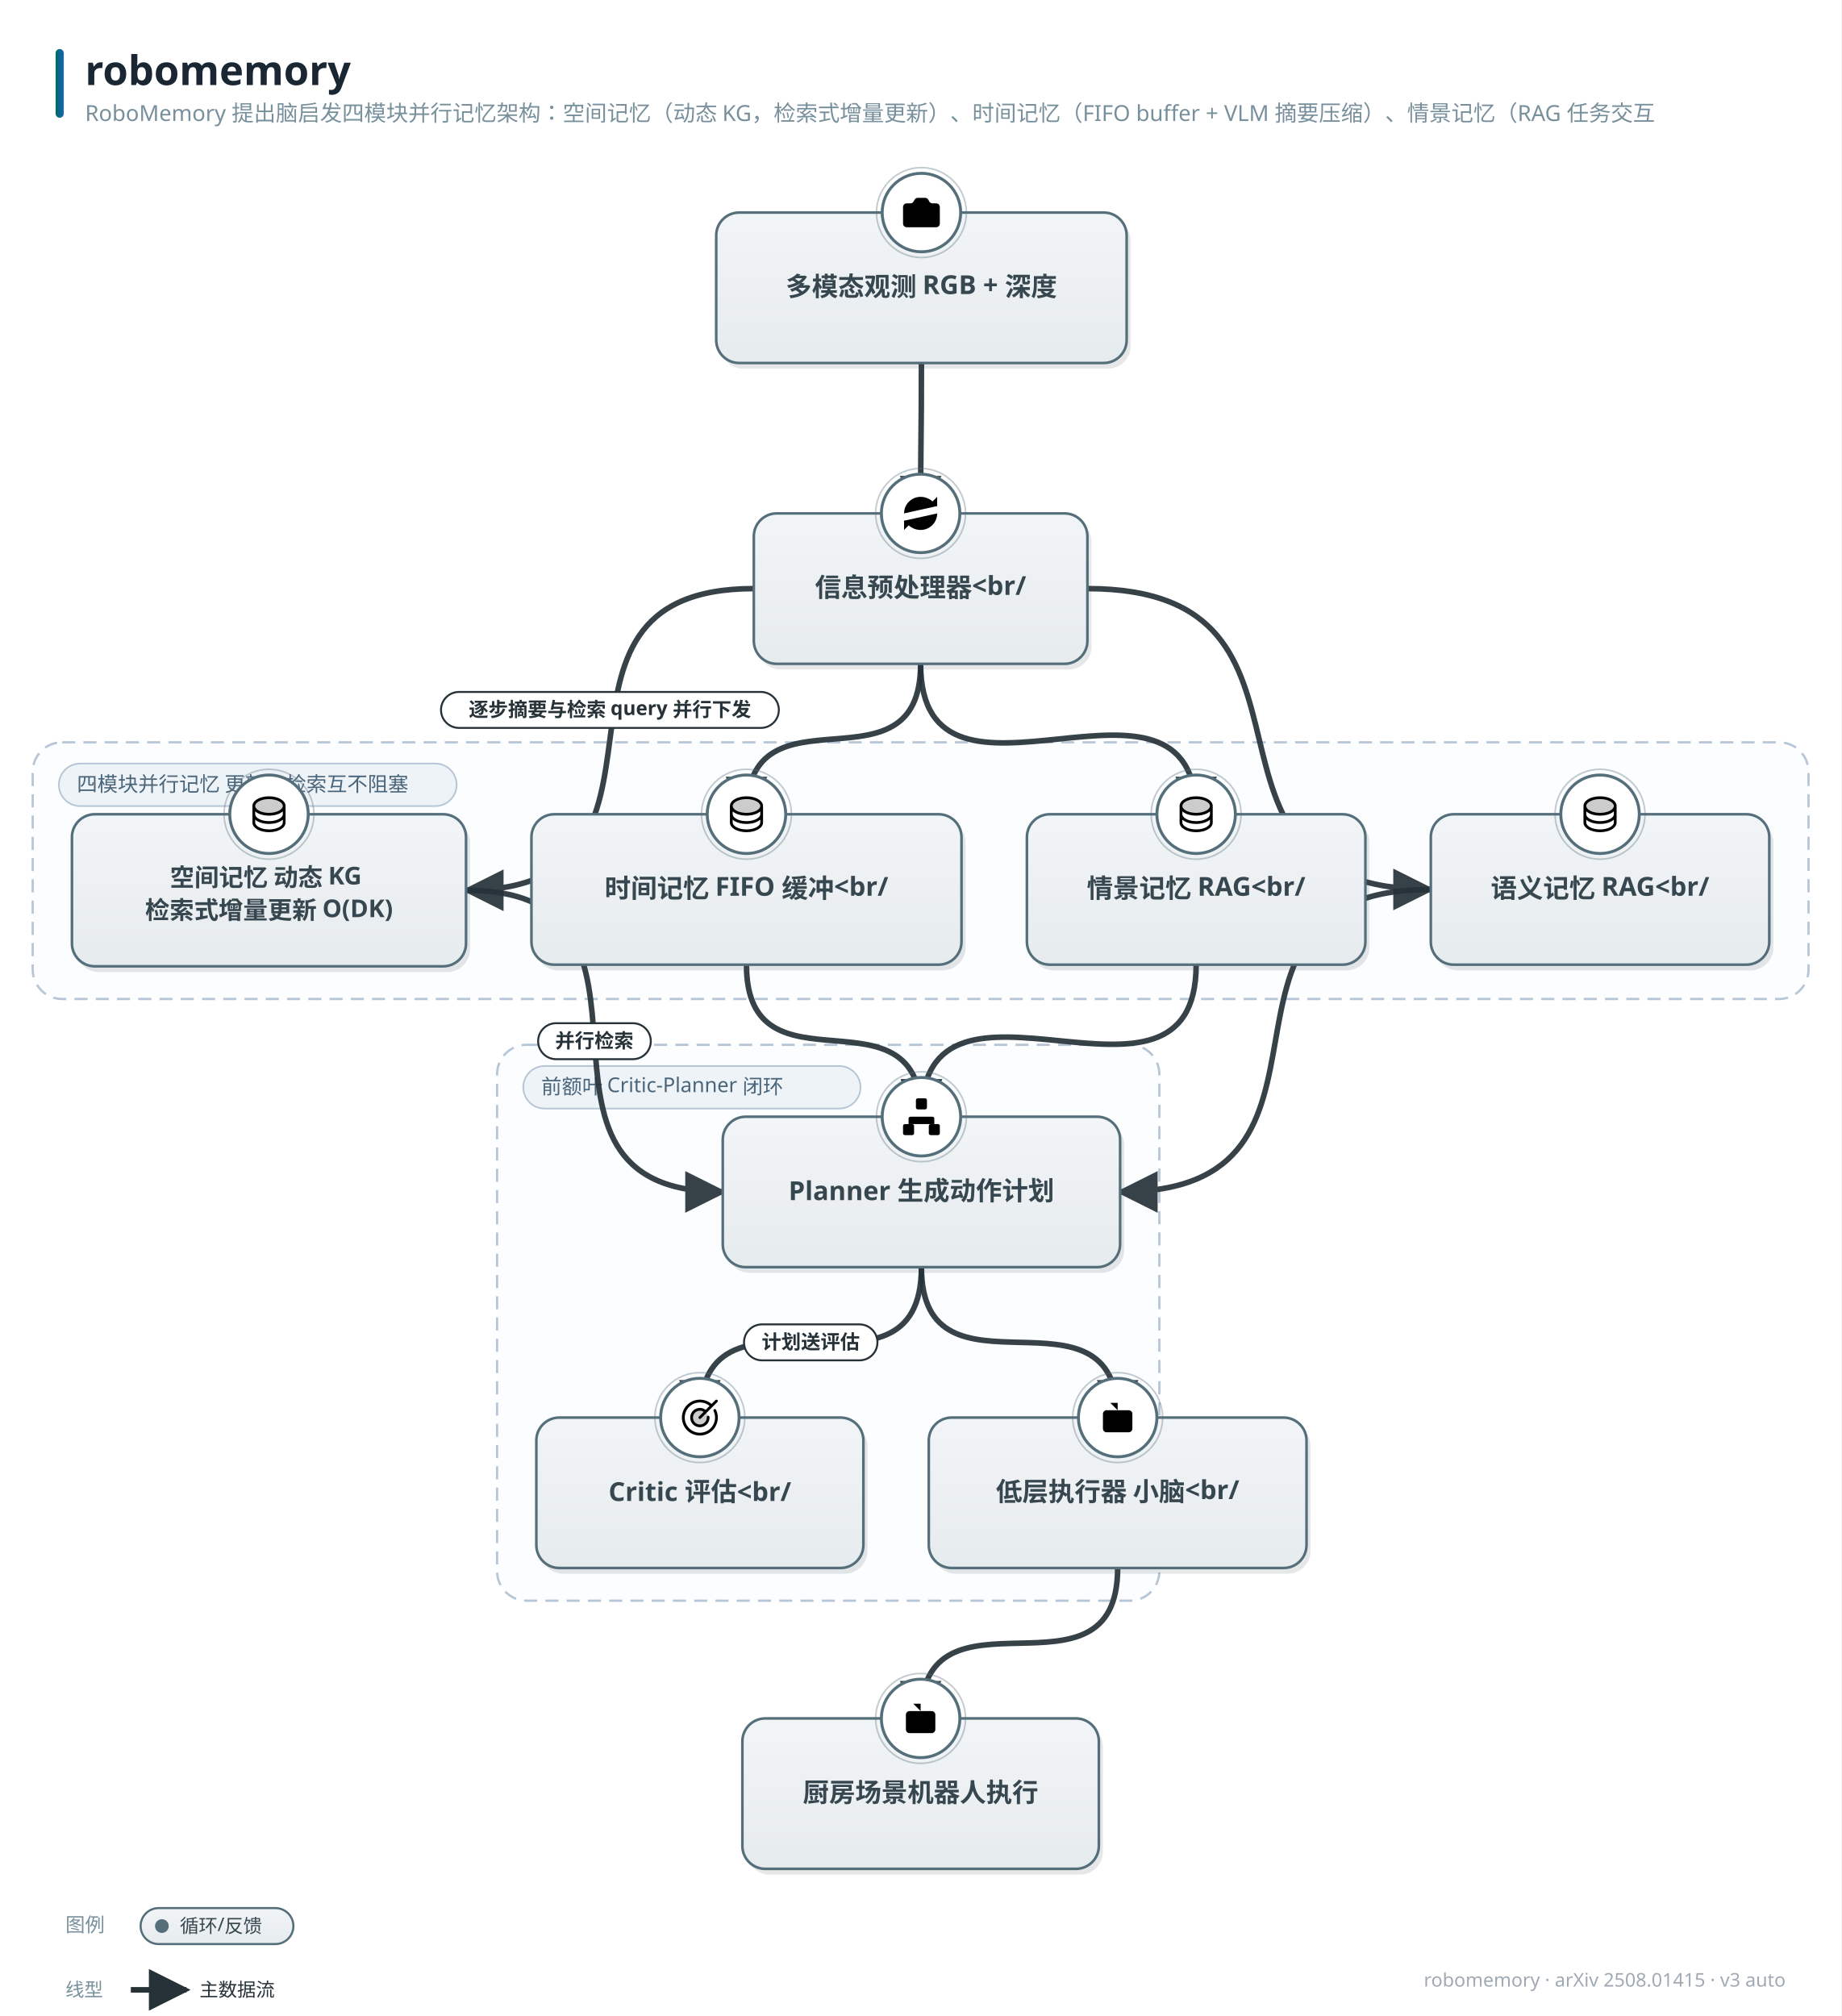
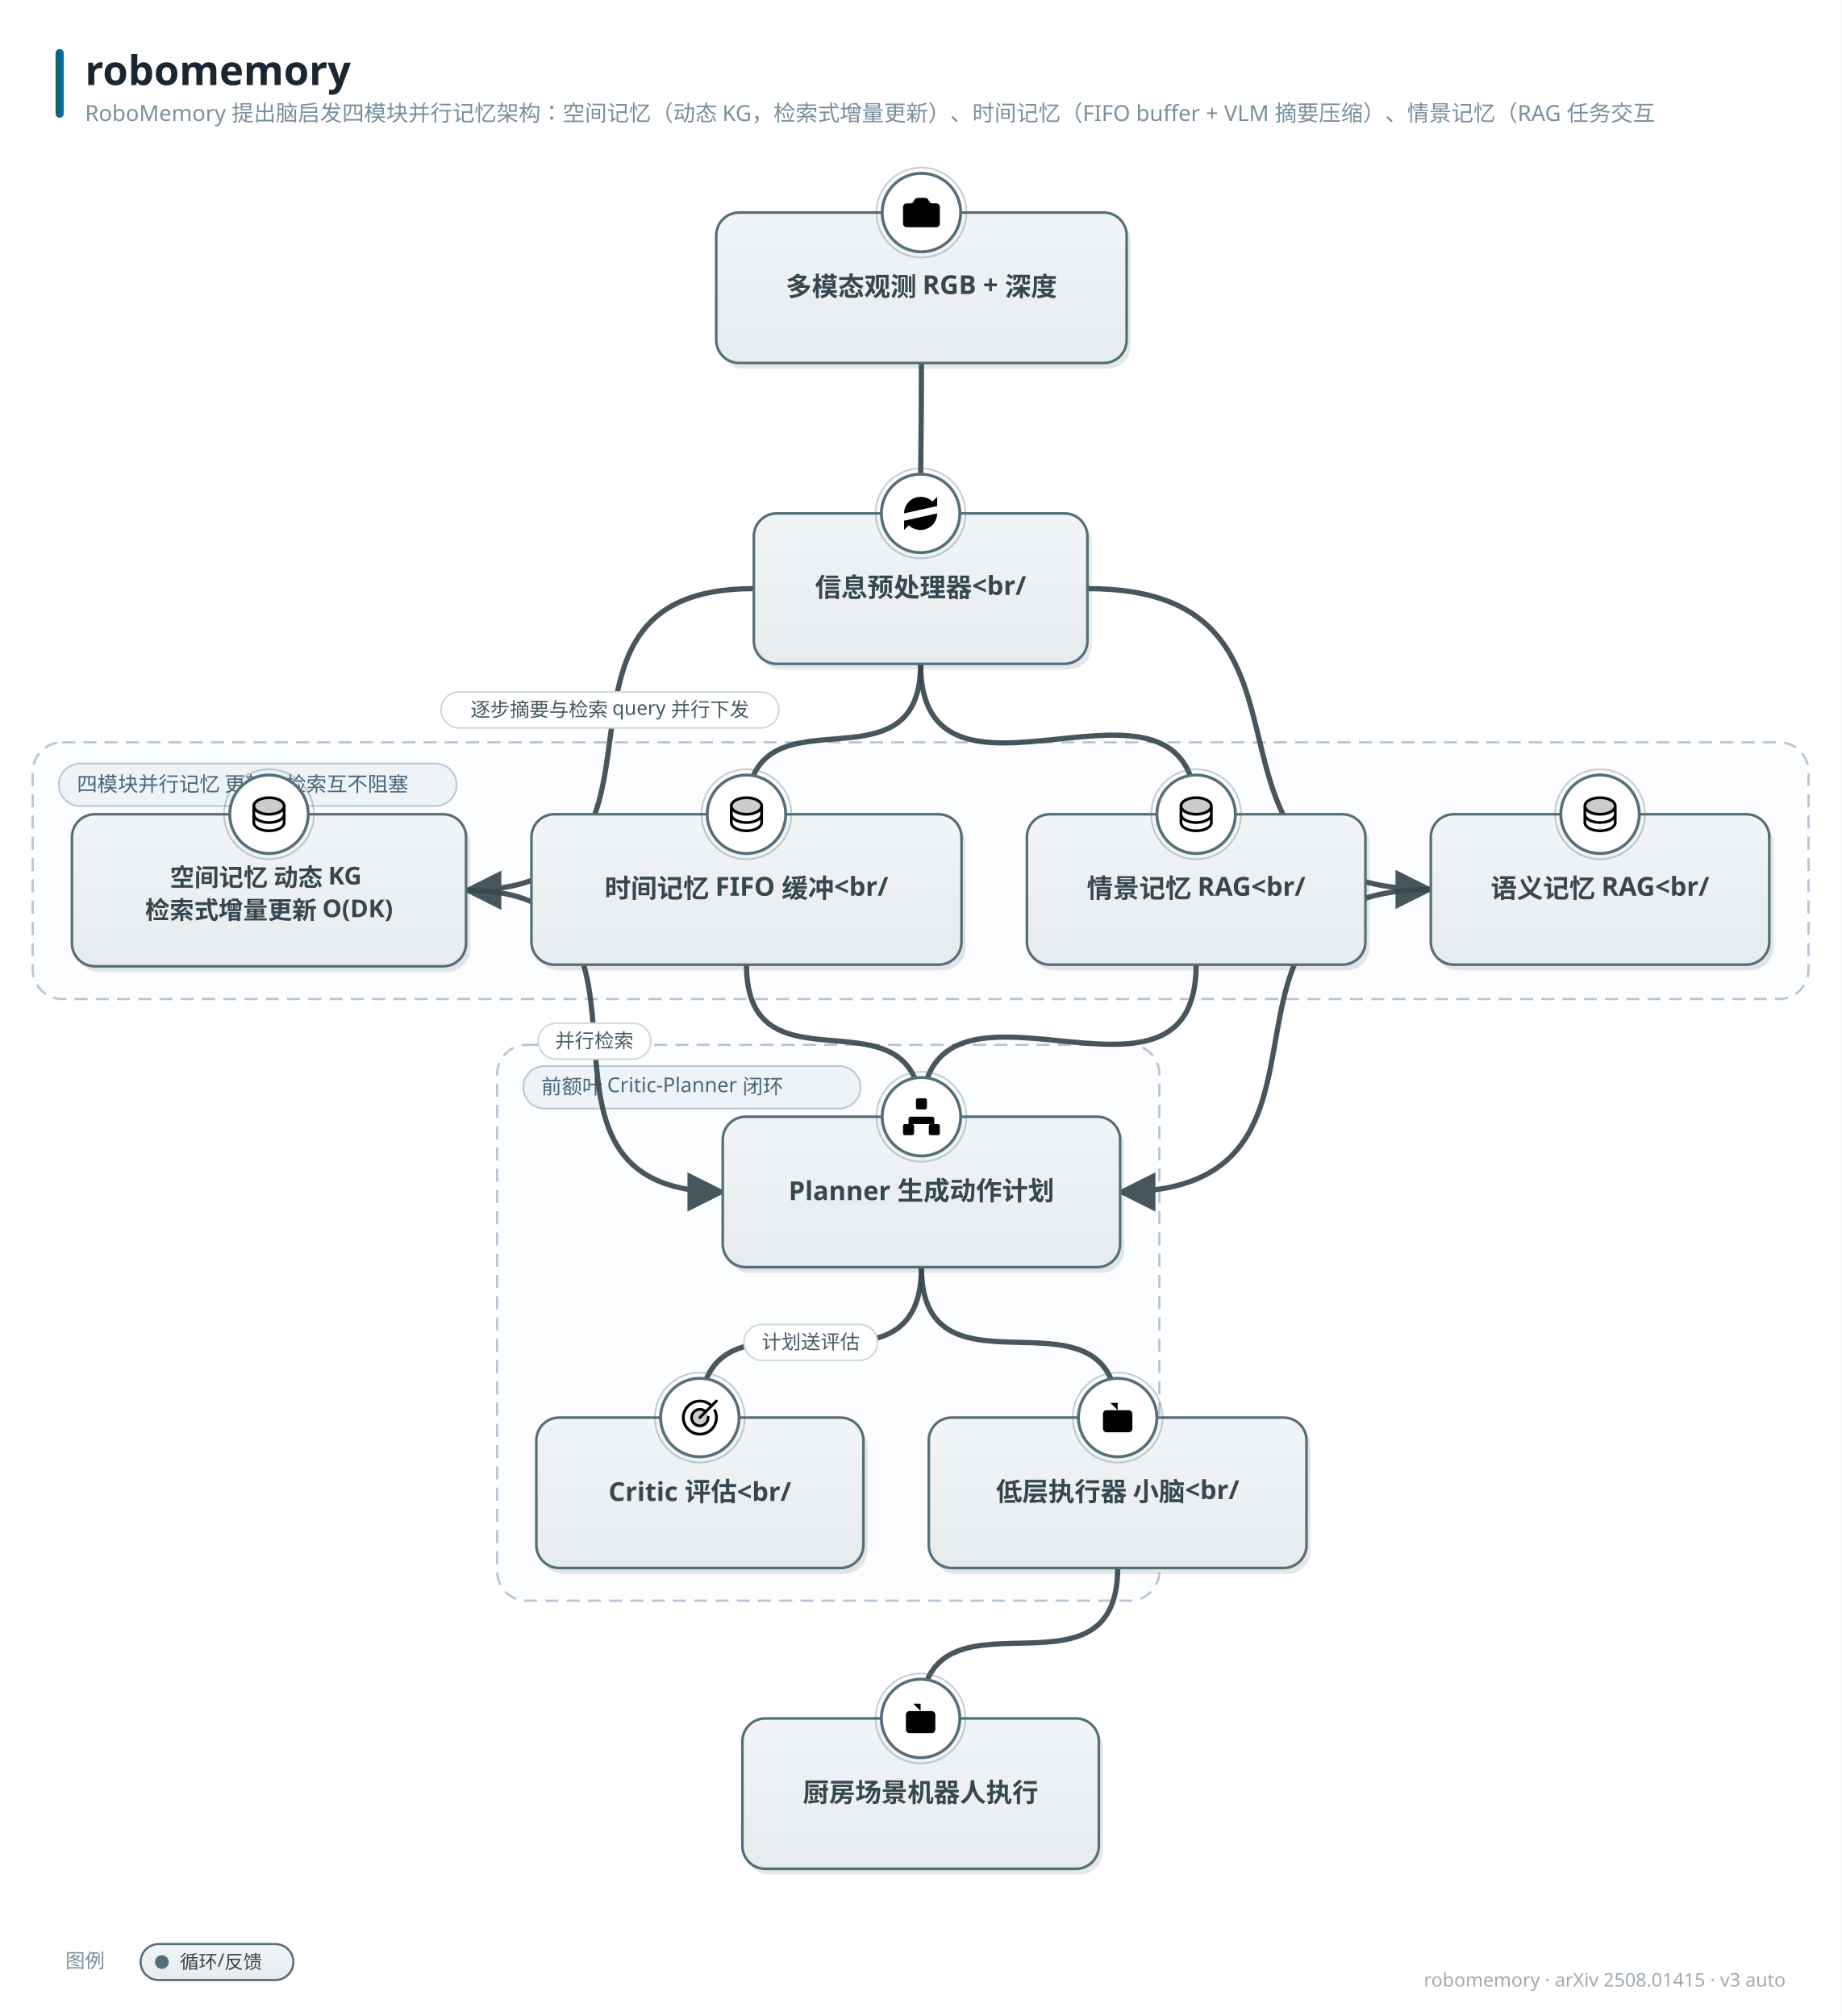
<svg xmlns="http://www.w3.org/2000/svg" width="1126" height="1233" viewBox="0 0 1126 1233" font-family="'PingFang SC','Hiragino Sans GB','Microsoft YaHei','Segoe UI',sans-serif">
  <style>text{font-family:'PingFang SC','Hiragino Sans GB','Microsoft YaHei','Segoe UI',sans-serif;} .lbl{font-weight:700;}</style>
  <defs>
    <linearGradient id="g-data" x1="0" y1="0" x2="0" y2="1">
      <stop offset="0" stop-color="#f1f9f1" />
      <stop offset="1" stop-color="#e2f0e2" />
    </linearGradient>
    <linearGradient id="g-frozen" x1="0" y1="0" x2="0" y2="1">
      <stop offset="0" stop-color="#f0f7fe" />
      <stop offset="1" stop-color="#dcecfb" />
    </linearGradient>
    <linearGradient id="g-train" x1="0" y1="0" x2="0" y2="1">
      <stop offset="0" stop-color="#fff6e8" />
      <stop offset="1" stop-color="#ffedd4" />
    </linearGradient>
    <linearGradient id="g-loss" x1="0" y1="0" x2="0" y2="1">
      <stop offset="0" stop-color="#fdf0f1" />
      <stop offset="1" stop-color="#f9e0e2" />
    </linearGradient>
    <linearGradient id="g-act" x1="0" y1="0" x2="0" y2="1">
      <stop offset="0" stop-color="#f8f1fb" />
      <stop offset="1" stop-color="#f0e4f7" />
    </linearGradient>
    <linearGradient id="g-loop" x1="0" y1="0" x2="0" y2="1">
      <stop offset="0" stop-color="#f2f5f7" />
      <stop offset="1" stop-color="#e6ebee" />
    </linearGradient>
    <linearGradient id="g-env" x1="0" y1="0" x2="0" y2="1">
      <stop offset="0" stop-color="#eef8f6" />
      <stop offset="1" stop-color="#dcf0ec" />
    </linearGradient>
    <linearGradient id="g-mem" x1="0" y1="0" x2="0" y2="1">
      <stop offset="0" stop-color="#fffef0" />
      <stop offset="1" stop-color="#fdf6d8" />
    </linearGradient>
    <linearGradient id="g-reward" x1="0" y1="0" x2="0" y2="1">
      <stop offset="0" stop-color="#fdf2f7" />
      <stop offset="1" stop-color="#f9e2ed" />
    </linearGradient>
    <linearGradient id="g-key" x1="0" y1="0" x2="0" y2="1">
      <stop offset="0" stop-color="#fffaf0" />
      <stop offset="1" stop-color="#fff1d6" />
    </linearGradient>
    <linearGradient id="g-title" x1="0" y1="0" x2="1" y2="0">
      <stop offset="0" stop-color="#00695c" />
      <stop offset="1" stop-color="#1565c0" />
    </linearGradient>
    <marker id="arr-main" viewBox="0 0 10 10" refX="9" refY="5" markerWidth="7.5" markerHeight="7.5" orient="auto-start-reverse">
-       <path d="M0 0 L10 5 L0 10 z" fill="#546e7a" />
+       <path d="M0 0 L10 5 L0 10 z" fill="#607d8b" />
    </marker>
    <marker id="arr-thick" viewBox="0 0 10 10" refX="9" refY="5" markerWidth="7.5" markerHeight="7.5" orient="auto-start-reverse">
-       <path d="M0 0 L10 5 L0 10 z" fill="#263238" />
+       <path d="M0 0 L10 5 L0 10 z" fill="#37474f" />
    </marker>
    <marker id="arr-thin" viewBox="0 0 10 10" refX="9" refY="5" markerWidth="7.5" markerHeight="7.5" orient="auto-start-reverse">
-       <path d="M0 0 L10 5 L0 10 z" fill="#9fb0bb" />
+       <path d="M0 0 L10 5 L0 10 z" fill="#90a4ae" />
    </marker>
    <marker id="arr-fb" viewBox="0 0 10 10" refX="9" refY="5" markerWidth="7.5" markerHeight="7.5" orient="auto-start-reverse">
      <path d="M0 0 L10 5 L0 10 z" fill="#1565c0" />
    </marker>
    <marker id="arr-loss" viewBox="0 0 10 10" refX="9" refY="5" markerWidth="7.5" markerHeight="7.5" orient="auto-start-reverse">
      <path d="M0 0 L10 5 L0 10 z" fill="#c62828" />
    </marker>
  </defs>
  <rect width="1126" height="1233" fill="#ffffff" />
  <rect x="34" y="30" width="5" height="42" rx="2.5" fill="url(#g-title)" />
  <text x="52" y="52" font-size="25" font-weight="800" fill="#1a2733">robomemory</text>
  <text x="52" y="74" font-size="13.5" fill="#78909c">RoboMemory 提出脑启发四模块并行记忆架构：空间记忆（动态 KG，检索式增量更新）、时间记忆（FIFO buffer + VLM 摘要压缩）、情景记忆（RAG 任务交互</text>
  <text x="1092" y="1215" font-size="11.5" fill="#a0aab4" text-anchor="end">robomemory · arXiv 2508.01415 · v3 auto</text>
  <rect x="20" y="454" width="1086" height="157" rx="18" fill="#fbfdff" stroke="#b7c6d6" stroke-width="1.4" stroke-dasharray="8 5" />
  <rect x="36" y="467" width="243.25" height="26" rx="13" fill="#eef3f8" stroke="#b7c6d6" />
  <text x="47" y="484" font-size="12.5" fill="#4a6579">四模块并行记忆 更新与检索互不阻塞</text>
  <rect x="304" y="639" width="405" height="340" rx="18" fill="#fbfdff" stroke="#b7c6d6" stroke-width="1.4" stroke-dasharray="8 5" />
  <rect x="320" y="652" width="206.25" height="26" rx="13" fill="#eef3f8" stroke="#b7c6d6" />
  <text x="331" y="669" font-size="12.5" fill="#4a6579">前额叶 Critic-Planner 闭环</text>
-   <path d="M 563.5 222.0 C 563.5 268.0, 563.0 268.0, 563.0 314.0" fill="none" stroke="#263238" stroke-width="3.4" marker-end="url(#arr-thick)" opacity="0.92" />
-   <path d="M 461.0 360.0 C 309.6 360.0, 436.4 544.5, 285.0 544.5" fill="none" stroke="#263238" stroke-width="3.4" marker-end="url(#arr-thick)" opacity="0.92" />
-   <path d="M 563.0 406.0 C 563.0 489.4, 456.5 414.6, 456.5 498.0" fill="none" stroke="#263238" stroke-width="3.4" marker-end="url(#arr-thick)" opacity="0.92" />
-   <path d="M 563.0 406.0 C 563.0 515.4, 731.5 388.6, 731.5 498.0" fill="none" stroke="#263238" stroke-width="3.4" marker-end="url(#arr-thick)" opacity="0.92" />
-   <path d="M 665.0 360.0 C 830.5 360.0, 709.5 544.0, 875.0 544.0" fill="none" stroke="#263238" stroke-width="3.4" marker-end="url(#arr-thick)" opacity="0.92" />
-   <path d="M 285.0 544.5 C 428.4 544.5, 298.6 729.0, 442.0 729.0" fill="none" stroke="#263238" stroke-width="3.4" marker-end="url(#arr-thick)" opacity="0.92" />
-   <path d="M 456.5 590.0 C 456.5 674.0, 563.5 599.0, 563.5 683.0" fill="none" stroke="#263238" stroke-width="3.4" marker-end="url(#arr-thick)" opacity="0.92" />
-   <path d="M 731.5 590.0 C 731.5 699.6, 563.5 573.4, 563.5 683.0" fill="none" stroke="#263238" stroke-width="3.4" marker-end="url(#arr-thick)" opacity="0.92" />
-   <path d="M 875.0 544.0 C 717.5 544.0, 842.5 729.0, 685.0 729.0" fill="none" stroke="#263238" stroke-width="3.4" marker-end="url(#arr-thick)" opacity="0.92" />
-   <path d="M 563.5 775.0 C 563.5 870.5, 428.0 771.5, 428.0 867.0" fill="none" stroke="#263238" stroke-width="3.4" marker-end="url(#arr-thick)" opacity="0.92" />
-   <path d="M 563.5 775.0 C 563.5 864.0, 683.5 778.0, 683.5 867.0" fill="none" stroke="#263238" stroke-width="3.4" marker-end="url(#arr-thick)" opacity="0.92" />
-   <path d="M 683.5 959.0 C 683.5 1048.2, 563.0 961.8, 563.0 1051.0" fill="none" stroke="#263238" stroke-width="3.4" marker-end="url(#arr-thick)" opacity="0.92" />
+   <path d="M 563.5 222.0 C 563.5 268.0, 563.0 268.0, 563.0 314.0" fill="none" stroke="#37474f" stroke-width="3.2" marker-end="url(#arr-thick)" opacity="0.92" />
+   <path d="M 461.0 360.0 C 309.6 360.0, 436.4 544.5, 285.0 544.5" fill="none" stroke="#37474f" stroke-width="3.2" marker-end="url(#arr-thick)" opacity="0.92" />
+   <path d="M 563.0 406.0 C 563.0 489.4, 456.5 414.6, 456.5 498.0" fill="none" stroke="#37474f" stroke-width="3.2" marker-end="url(#arr-thick)" opacity="0.92" />
+   <path d="M 563.0 406.0 C 563.0 515.4, 731.5 388.6, 731.5 498.0" fill="none" stroke="#37474f" stroke-width="3.2" marker-end="url(#arr-thick)" opacity="0.92" />
+   <path d="M 665.0 360.0 C 830.5 360.0, 709.5 544.0, 875.0 544.0" fill="none" stroke="#37474f" stroke-width="3.2" marker-end="url(#arr-thick)" opacity="0.92" />
+   <path d="M 285.0 544.5 C 428.4 544.5, 298.6 729.0, 442.0 729.0" fill="none" stroke="#37474f" stroke-width="3.2" marker-end="url(#arr-thick)" opacity="0.92" />
+   <path d="M 456.5 590.0 C 456.5 674.0, 563.5 599.0, 563.5 683.0" fill="none" stroke="#37474f" stroke-width="3.2" marker-end="url(#arr-thick)" opacity="0.92" />
+   <path d="M 731.5 590.0 C 731.5 699.6, 563.5 573.4, 563.5 683.0" fill="none" stroke="#37474f" stroke-width="3.2" marker-end="url(#arr-thick)" opacity="0.92" />
+   <path d="M 875.0 544.0 C 717.5 544.0, 842.5 729.0, 685.0 729.0" fill="none" stroke="#37474f" stroke-width="3.2" marker-end="url(#arr-thick)" opacity="0.92" />
+   <path d="M 563.5 775.0 C 563.5 870.5, 428.0 771.5, 428.0 867.0" fill="none" stroke="#37474f" stroke-width="3.2" marker-end="url(#arr-thick)" opacity="0.92" />
+   <path d="M 563.5 775.0 C 563.5 864.0, 683.5 778.0, 683.5 867.0" fill="none" stroke="#37474f" stroke-width="3.2" marker-end="url(#arr-thick)" opacity="0.92" />
+   <path d="M 683.5 959.0 C 683.5 1048.2, 563.0 961.8, 563.0 1051.0" fill="none" stroke="#37474f" stroke-width="3.2" marker-end="url(#arr-thick)" opacity="0.92" />
  <rect x="440.5" y="133.5" width="251" height="92" rx="14" fill="#37474f" opacity="0.13" />
  <rect x="438" y="130" width="251" height="92" rx="14" fill="url(#g-loop)" stroke="#546e7a" stroke-width="1.6" />
  <circle cx="563.5" cy="130" r="24" fill="#ffffff" stroke="#546e7a" stroke-width="1.8" />
  <circle cx="563.5" cy="130" r="27.5" fill="none" stroke="#546e7a" stroke-width="1" opacity="0.35" />
  <g transform="translate(550.0,116.5) scale(1.125)">
    <path d="M13.997 4a2 2 0 0 1 1.76 1.05l.486.9A2 2 0 0 0 18.003 7H20a2 2 0 0 1 2 2v9a2 2 0 0 1-2 2H4a2 2 0 0 1-2-2V9a2 2 0 0 1 2-2h1.997a2 2 0 0 0 1.759-1.048l.489-.904A2 2 0 0 1 10.004 4z" />
    <circle cx="12" cy="13" r="3" />
  </g>
  <text x="563.5" y="181" font-size="16" class="lbl" fill="#37474f" text-anchor="middle">多模态观测 RGB + 深度</text>
  <rect x="463.5" y="317.5" width="204" height="92" rx="14" fill="#37474f" opacity="0.13" />
  <rect x="461" y="314" width="204" height="92" rx="14" fill="url(#g-loop)" stroke="#546e7a" stroke-width="1.6" />
  <circle cx="563.0" cy="314" r="24" fill="#ffffff" stroke="#546e7a" stroke-width="1.8" />
  <circle cx="563.0" cy="314" r="27.5" fill="none" stroke="#546e7a" stroke-width="1" opacity="0.35" />
  <g transform="translate(549.5,300.5) scale(1.125)">
    <path d="M3 12a9 9 0 0 1 9-9 9.75 9.75 0 0 1 6.74 2.74L21 8" />
    <path d="M21 3v5h-5" />
    <path d="M21 12a9 9 0 0 1-9 9 9.75 9.75 0 0 1-6.74-2.74L3 16" />
    <path d="M8 16H3v5" />
  </g>
  <text x="563.0" y="365" font-size="16" class="lbl" fill="#37474f" text-anchor="middle">信息预处理器&lt;br/</text>
  <rect x="46.5" y="501.5" width="241" height="93" rx="14" fill="#37474f" opacity="0.13" />
  <rect x="44" y="498" width="241" height="93" rx="14" fill="url(#g-loop)" stroke="#546e7a" stroke-width="1.6" />
  <circle cx="164.5" cy="498" r="24" fill="#ffffff" stroke="#546e7a" stroke-width="1.8" />
  <circle cx="164.5" cy="498" r="27.5" fill="none" stroke="#546e7a" stroke-width="1" opacity="0.35" />
  <g transform="translate(151.0,484.5) scale(0.1055)">
    <path d="M216,80c0,26.51-39.4,48-88,48S40,106.51,40,80s39.4-48,88-48S216,53.49,216,80Z" opacity="0.2" />
    <path d="M128,24C74.17,24,32,48.6,32,80v96c0,31.4,42.17,56,96,56s96-24.6,96-56V80C224,48.6,181.83,24,128,24Zm80,104c0,9.62-7.88,19.43-21.61,26.92C170.93,163.35,150.19,168,128,168s-42.93-4.65-58.39-13.08C55.88,147.43,48,137.62,48,128V111.36c17.06,15,46.23,24.64,80,24.64s62.94-9.68,80-24.64ZM69.61,53.08C85.07,44.65,105.81,40,128,40s42.93,4.65,58.39,13.08C200.12,60.57,208,70.38,208,80s-7.88,19.43-21.61,26.92C170.93,115.35,150.19,120,128,120s-42.93-4.65-58.39-13.08C55.88,99.43,48,89.62,48,80S55.88,60.57,69.61,53.08ZM186.39,202.92C170.93,211.35,150.19,216,128,216s-42.93-4.65-58.39-13.08C55.88,195.43,48,185.62,48,176V159.36c17.06,15,46.23,24.64,80,24.64s62.94-9.68,80-24.64V176C208,185.62,200.12,195.43,186.39,202.92Z" />
  </g>
  <text x="164.5" y="542" font-size="15" class="lbl" fill="#37474f" text-anchor="middle">
    <tspan x="164.5" dy="0">空间记忆 动态 KG</tspan>
    <tspan x="164.5" dy="20">检索式增量更新 O(DK)</tspan>
  </text>
  <rect x="327.5" y="501.5" width="263" height="92" rx="14" fill="#37474f" opacity="0.13" />
  <rect x="325" y="498" width="263" height="92" rx="14" fill="url(#g-loop)" stroke="#546e7a" stroke-width="1.6" />
  <circle cx="456.5" cy="498" r="24" fill="#ffffff" stroke="#546e7a" stroke-width="1.8" />
  <circle cx="456.5" cy="498" r="27.5" fill="none" stroke="#546e7a" stroke-width="1" opacity="0.35" />
  <g transform="translate(443.0,484.5) scale(0.1055)">
    <path d="M216,80c0,26.51-39.4,48-88,48S40,106.51,40,80s39.4-48,88-48S216,53.49,216,80Z" opacity="0.2" />
    <path d="M128,24C74.17,24,32,48.6,32,80v96c0,31.4,42.17,56,96,56s96-24.6,96-56V80C224,48.6,181.83,24,128,24Zm80,104c0,9.62-7.88,19.43-21.61,26.92C170.93,163.35,150.19,168,128,168s-42.93-4.65-58.39-13.08C55.88,147.43,48,137.62,48,128V111.36c17.06,15,46.23,24.64,80,24.64s62.94-9.68,80-24.64ZM69.61,53.08C85.07,44.65,105.81,40,128,40s42.93,4.65,58.39,13.08C200.12,60.57,208,70.38,208,80s-7.88,19.43-21.61,26.92C170.93,115.35,150.19,120,128,120s-42.93-4.65-58.39-13.08C55.88,99.43,48,89.62,48,80S55.88,60.57,69.61,53.08ZM186.39,202.92C170.93,211.35,150.19,216,128,216s-42.93-4.65-58.39-13.08C55.88,195.43,48,185.62,48,176V159.36c17.06,15,46.23,24.64,80,24.64s62.94-9.68,80-24.64V176C208,185.62,200.12,195.43,186.39,202.92Z" />
  </g>
  <text x="456.5" y="549" font-size="16" class="lbl" fill="#37474f" text-anchor="middle">时间记忆 FIFO 缓冲&lt;br/</text>
  <rect x="630.5" y="501.5" width="207" height="92" rx="14" fill="#37474f" opacity="0.13" />
  <rect x="628" y="498" width="207" height="92" rx="14" fill="url(#g-loop)" stroke="#546e7a" stroke-width="1.6" />
  <circle cx="731.5" cy="498" r="24" fill="#ffffff" stroke="#546e7a" stroke-width="1.8" />
  <circle cx="731.5" cy="498" r="27.5" fill="none" stroke="#546e7a" stroke-width="1" opacity="0.35" />
  <g transform="translate(718.0,484.5) scale(0.1055)">
    <path d="M216,80c0,26.51-39.4,48-88,48S40,106.51,40,80s39.4-48,88-48S216,53.49,216,80Z" opacity="0.2" />
    <path d="M128,24C74.17,24,32,48.6,32,80v96c0,31.4,42.17,56,96,56s96-24.6,96-56V80C224,48.6,181.83,24,128,24Zm80,104c0,9.62-7.88,19.43-21.61,26.92C170.93,163.35,150.19,168,128,168s-42.93-4.65-58.39-13.08C55.88,147.43,48,137.62,48,128V111.36c17.06,15,46.23,24.64,80,24.64s62.94-9.68,80-24.64ZM69.61,53.08C85.07,44.65,105.81,40,128,40s42.93,4.65,58.39,13.08C200.12,60.57,208,70.38,208,80s-7.88,19.43-21.61,26.92C170.93,115.35,150.19,120,128,120s-42.93-4.65-58.39-13.08C55.88,99.43,48,89.62,48,80S55.88,60.57,69.61,53.08ZM186.39,202.92C170.93,211.35,150.19,216,128,216s-42.93-4.65-58.39-13.08C55.88,195.43,48,185.62,48,176V159.36c17.06,15,46.23,24.64,80,24.64s62.94-9.68,80-24.64V176C208,185.62,200.12,195.43,186.39,202.92Z" />
  </g>
  <text x="731.5" y="549" font-size="16" class="lbl" fill="#37474f" text-anchor="middle">情景记忆 RAG&lt;br/</text>
  <rect x="877.5" y="501.5" width="207" height="92" rx="14" fill="#37474f" opacity="0.13" />
  <rect x="875" y="498" width="207" height="92" rx="14" fill="url(#g-loop)" stroke="#546e7a" stroke-width="1.6" />
  <circle cx="978.5" cy="498" r="24" fill="#ffffff" stroke="#546e7a" stroke-width="1.8" />
  <circle cx="978.5" cy="498" r="27.5" fill="none" stroke="#546e7a" stroke-width="1" opacity="0.35" />
  <g transform="translate(965.0,484.5) scale(0.1055)">
    <path d="M216,80c0,26.51-39.4,48-88,48S40,106.51,40,80s39.4-48,88-48S216,53.49,216,80Z" opacity="0.2" />
    <path d="M128,24C74.17,24,32,48.6,32,80v96c0,31.4,42.17,56,96,56s96-24.6,96-56V80C224,48.6,181.83,24,128,24Zm80,104c0,9.62-7.88,19.43-21.61,26.92C170.93,163.35,150.19,168,128,168s-42.93-4.65-58.39-13.08C55.88,147.43,48,137.62,48,128V111.36c17.06,15,46.23,24.64,80,24.64s62.94-9.68,80-24.64ZM69.61,53.08C85.07,44.65,105.81,40,128,40s42.93,4.65,58.39,13.08C200.12,60.57,208,70.38,208,80s-7.88,19.43-21.61,26.92C170.93,115.35,150.19,120,128,120s-42.93-4.65-58.39-13.08C55.88,99.43,48,89.62,48,80S55.88,60.57,69.61,53.08ZM186.39,202.92C170.93,211.35,150.19,216,128,216s-42.93-4.65-58.39-13.08C55.88,195.43,48,185.62,48,176V159.36c17.06,15,46.23,24.64,80,24.64s62.94-9.68,80-24.64V176C208,185.62,200.12,195.43,186.39,202.92Z" />
  </g>
  <text x="978.5" y="549" font-size="16" class="lbl" fill="#37474f" text-anchor="middle">语义记忆 RAG&lt;br/</text>
  <rect x="444.5" y="686.5" width="243" height="92" rx="14" fill="#37474f" opacity="0.13" />
  <rect x="442" y="683" width="243" height="92" rx="14" fill="url(#g-loop)" stroke="#546e7a" stroke-width="1.6" />
  <circle cx="563.5" cy="683" r="24" fill="#ffffff" stroke="#546e7a" stroke-width="1.8" />
  <circle cx="563.5" cy="683" r="27.5" fill="none" stroke="#546e7a" stroke-width="1" opacity="0.35" />
  <g transform="translate(550.0,669.5) scale(1.125)">
    <rect x="16" y="16" width="6" height="6" rx="1" />
    <rect x="2" y="16" width="6" height="6" rx="1" />
    <rect x="9" y="2" width="6" height="6" rx="1" />
    <path d="M5 16v-3a1 1 0 0 1 1-1h12a1 1 0 0 1 1 1v3" />
    <path d="M12 12V8" />
  </g>
  <text x="563.5" y="734" font-size="16" class="lbl" fill="#37474f" text-anchor="middle">Planner 生成动作计划</text>
  <rect x="330.5" y="870.5" width="200" height="92" rx="14" fill="#37474f" opacity="0.13" />
  <rect x="328" y="867" width="200" height="92" rx="14" fill="url(#g-loop)" stroke="#546e7a" stroke-width="1.6" />
  <circle cx="428.0" cy="867" r="24" fill="#ffffff" stroke="#546e7a" stroke-width="1.8" />
  <circle cx="428.0" cy="867" r="27.5" fill="none" stroke="#546e7a" stroke-width="1" opacity="0.35" />
  <g transform="translate(414.5,853.5) scale(0.1055)">
    <path d="M176,128a48,48,0,1,1-48-48A48,48,0,0,1,176,128Z" opacity="0.2" />
    <path d="M221.87,83.16A104.1,104.1,0,1,1,195.67,49l22.67-22.68a8,8,0,0,1,11.32,11.32l-96,96a8,8,0,0,1-11.32-11.32l27.72-27.72a40,40,0,1,0,17.87,31.09,8,8,0,1,1,16-.9,56,56,0,1,1-22.38-41.65L184.3,60.39a87.88,87.88,0,1,0,23.13,29.67,8,8,0,0,1,14.44-6.9Z" />
  </g>
  <text x="428.0" y="918" font-size="16" class="lbl" fill="#37474f" text-anchor="middle">Critic 评估&lt;br/</text>
  <rect x="570.5" y="870.5" width="231" height="92" rx="14" fill="#37474f" opacity="0.13" />
  <rect x="568" y="867" width="231" height="92" rx="14" fill="url(#g-loop)" stroke="#546e7a" stroke-width="1.6" />
  <circle cx="683.5" cy="867" r="24" fill="#ffffff" stroke="#546e7a" stroke-width="1.8" />
  <circle cx="683.5" cy="867" r="27.5" fill="none" stroke="#546e7a" stroke-width="1" opacity="0.35" />
  <g transform="translate(670.0,853.5) scale(1.125)">
    <path d="M12 8V4H8" />
    <rect width="16" height="12" x="4" y="8" rx="2" />
    <path d="M2 14h2" />
    <path d="M20 14h2" />
    <path d="M15 13v2" />
    <path d="M9 13v2" />
  </g>
  <text x="683.5" y="918" font-size="16" class="lbl" fill="#37474f" text-anchor="middle">低层执行器 小脑&lt;br/</text>
  <rect x="456.5" y="1054.5" width="218" height="92" rx="14" fill="#37474f" opacity="0.13" />
  <rect x="454" y="1051" width="218" height="92" rx="14" fill="url(#g-loop)" stroke="#546e7a" stroke-width="1.6" />
  <circle cx="563.0" cy="1051" r="24" fill="#ffffff" stroke="#546e7a" stroke-width="1.8" />
  <circle cx="563.0" cy="1051" r="27.5" fill="none" stroke="#546e7a" stroke-width="1" opacity="0.35" />
  <g transform="translate(549.5,1037.5) scale(1.125)">
    <path d="M12 8V4H8" />
    <rect width="16" height="12" x="4" y="8" rx="2" />
    <path d="M2 14h2" />
    <path d="M20 14h2" />
    <path d="M15 13v2" />
    <path d="M9 13v2" />
  </g>
  <text x="563.0" y="1102" font-size="16" class="lbl" fill="#37474f" text-anchor="middle">厨房场景机器人执行</text>
  <g transform="translate(373.0,434.2)">
-     <rect x="-103.3" y="-11" width="206.6" height="22" rx="11" fill="#ffffff" stroke="#263238" stroke-width="1.2" />
-     <text y="4" font-size="12" fill="#263238" font-weight="600" text-anchor="middle">逐步摘要与检索 query 并行下发</text>
+     <rect x="-103.3" y="-11" width="206.6" height="22" rx="11" fill="#ffffff" stroke="#cfd8dc" />
+     <text y="4" font-size="12" fill="#455a64" text-anchor="middle">逐步摘要与检索 query 并行下发</text>
  </g>
  <g transform="translate(363.5,636.8)">
-     <rect x="-34.4" y="-11" width="68.9" height="22" rx="11" fill="#ffffff" stroke="#263238" stroke-width="1.2" />
-     <text y="4" font-size="12" fill="#263238" font-weight="600" text-anchor="middle">并行检索</text>
+     <rect x="-34.4" y="-11" width="68.9" height="22" rx="11" fill="#ffffff" stroke="#cfd8dc" />
+     <text y="4" font-size="12" fill="#455a64" text-anchor="middle">并行检索</text>
  </g>
  <g transform="translate(495.8,821.0)">
-     <rect x="-40.8" y="-11" width="81.6" height="22" rx="11" fill="#ffffff" stroke="#263238" stroke-width="1.2" />
-     <text y="4" font-size="12" fill="#263238" font-weight="600" text-anchor="middle">计划送评估</text>
-   </g>
-   <text x="40" y="1181.5" font-size="12" fill="#78909c">图例</text>
+     <rect x="-40.8" y="-11" width="81.6" height="22" rx="11" fill="#ffffff" stroke="#cfd8dc" />
+     <text y="4" font-size="12" fill="#455a64" text-anchor="middle">计划送评估</text>
+   </g>
+   <text x="40" y="1203.5" font-size="12" fill="#78909c">图例</text>
  <g>
-     <rect x="86" y="1167" width="93.43" height="22" rx="11" fill="url(#g-loop)" stroke="#546e7a" stroke-width="1.3" />
-     <circle cx="99" cy="1178" r="4.2" fill="#546e7a" />
-     <text x="110" y="1182" font-size="11.5" fill="#37474f">循环/反馈</text>
-   </g>
-   <text x="40" y="1221" font-size="11.5" fill="#78909c">线型</text>
-   <g>
-     <path d="M 80 1217 h 34" stroke="#263238" stroke-width="3.4" marker-end="url(#arr-thick)" />
-     <text x="122" y="1221" font-size="11.5" fill="#263238">主数据流</text>
+     <rect x="86" y="1189" width="93.43" height="22" rx="11" fill="url(#g-loop)" stroke="#546e7a" stroke-width="1.3" />
+     <circle cx="99" cy="1200" r="4.2" fill="#546e7a" />
+     <text x="110" y="1204" font-size="11.5" fill="#37474f">循环/反馈</text>
  </g>
</svg>
